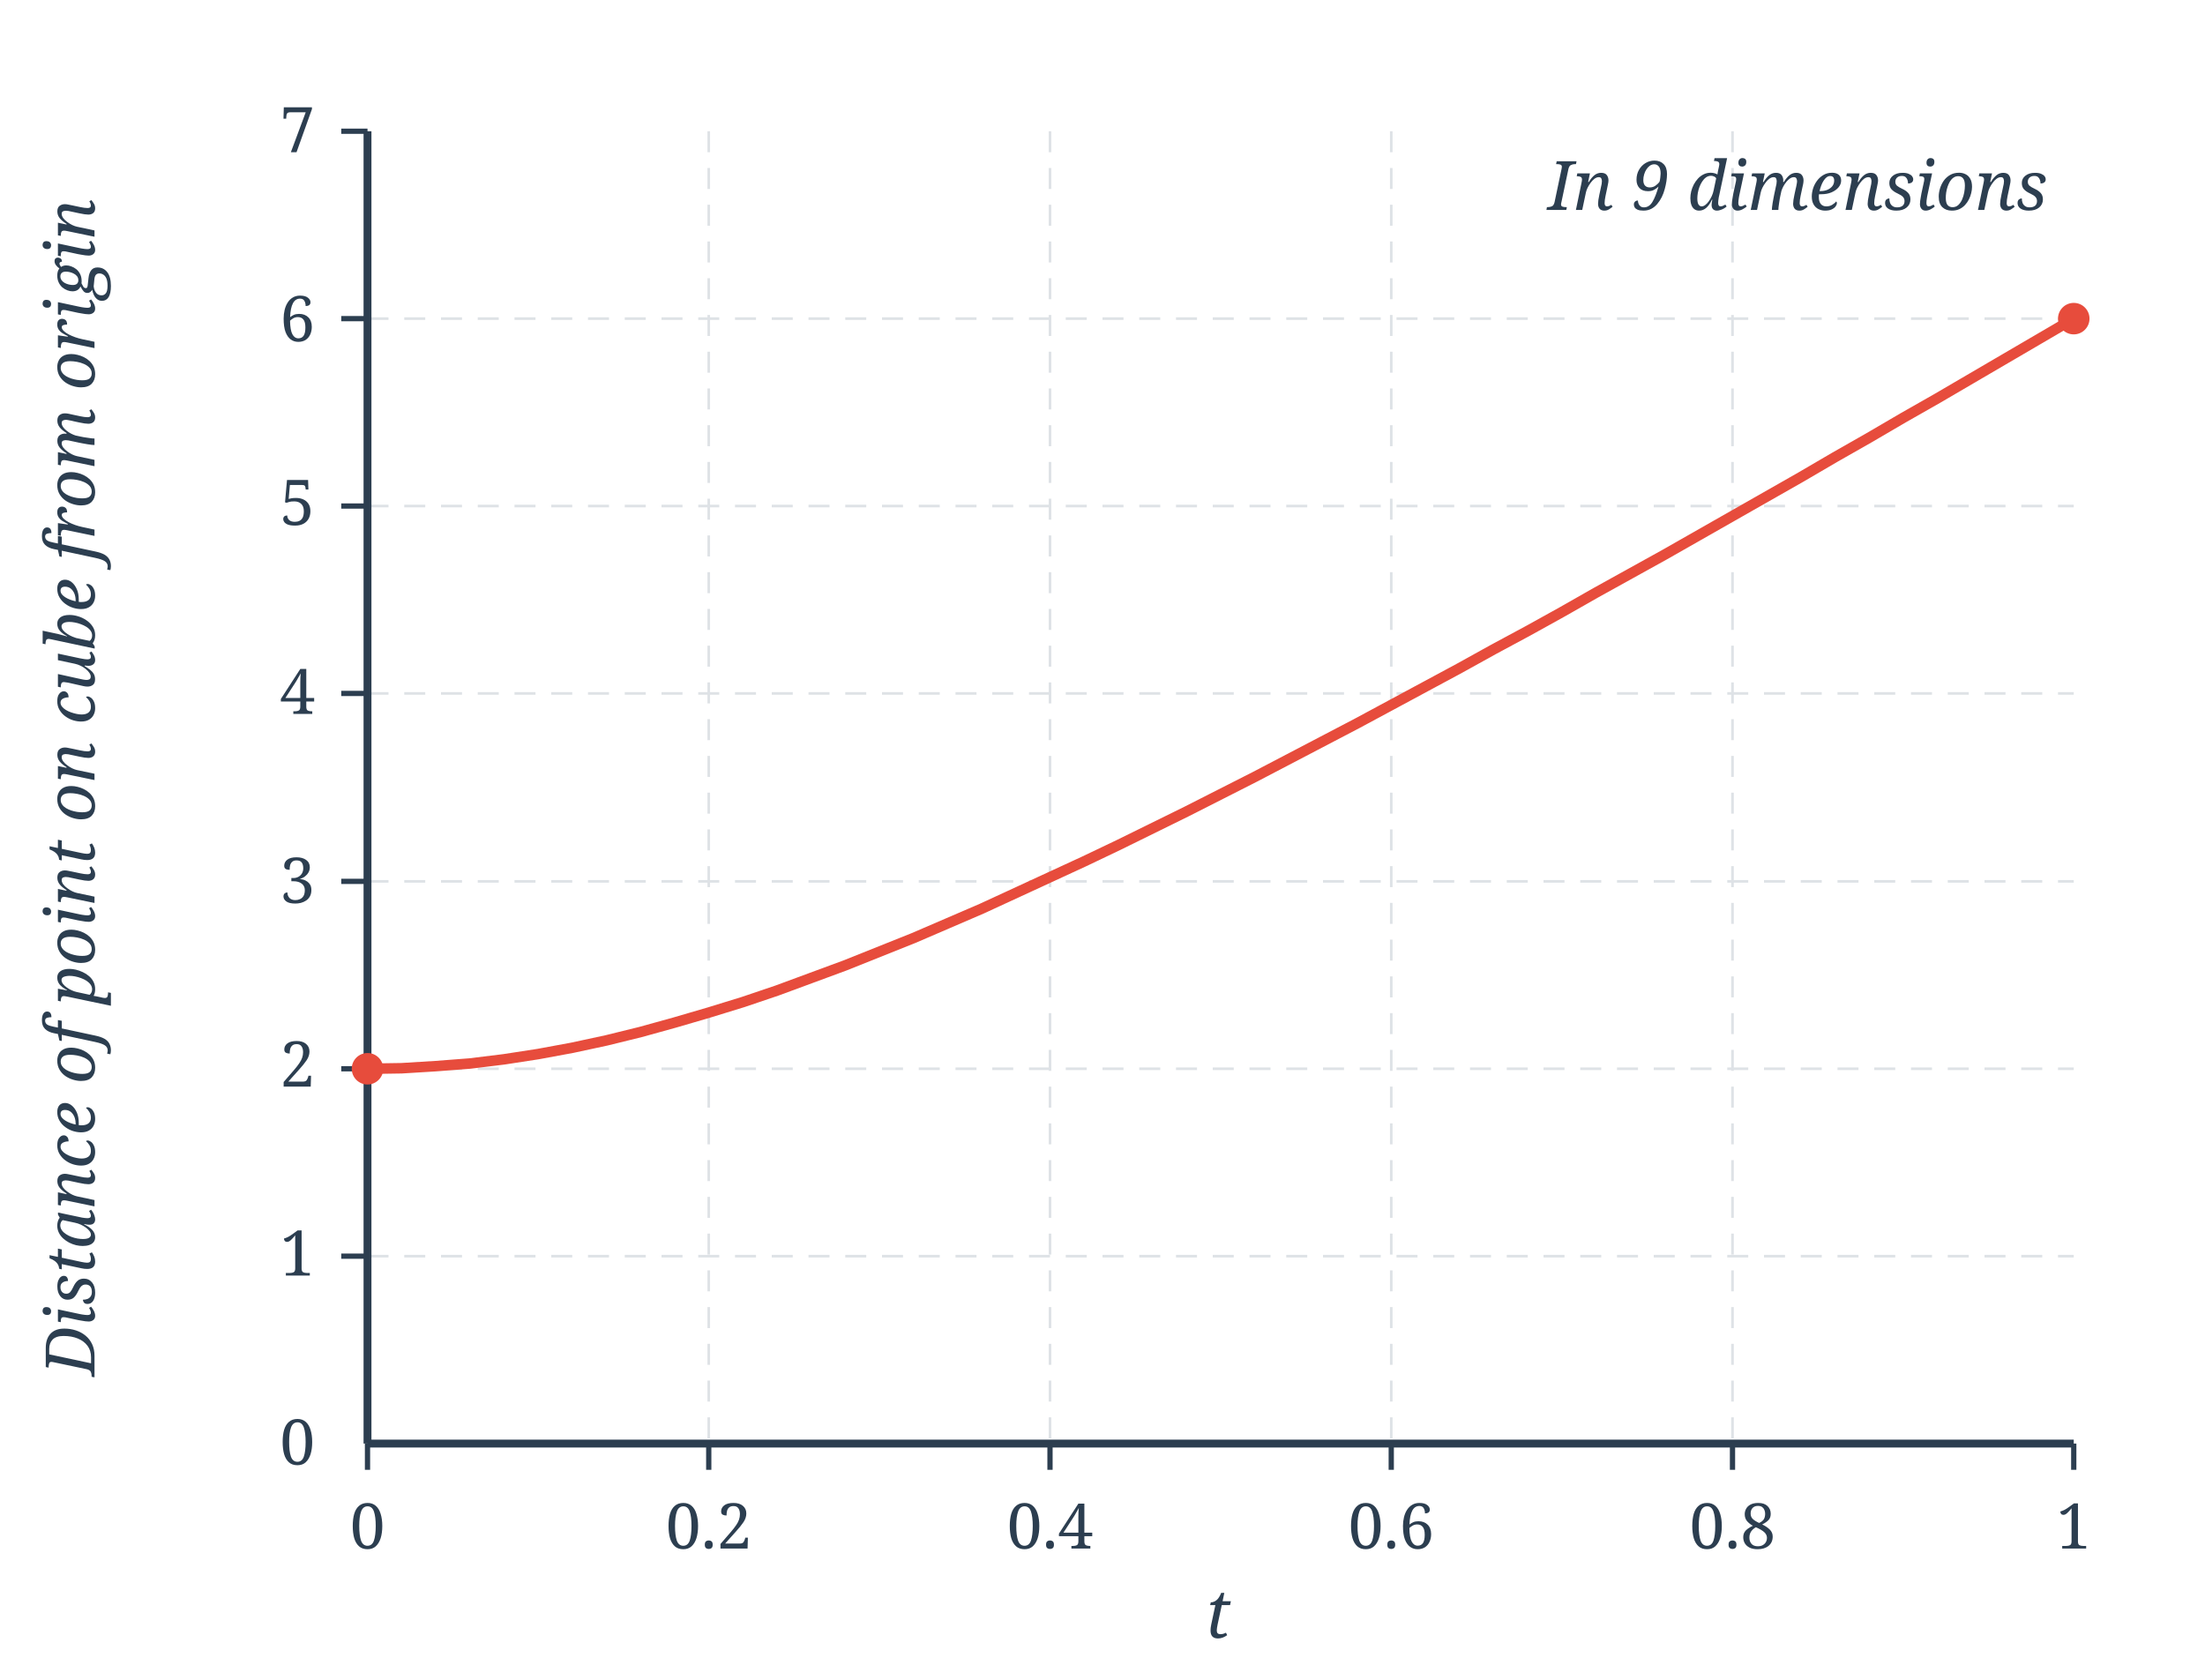
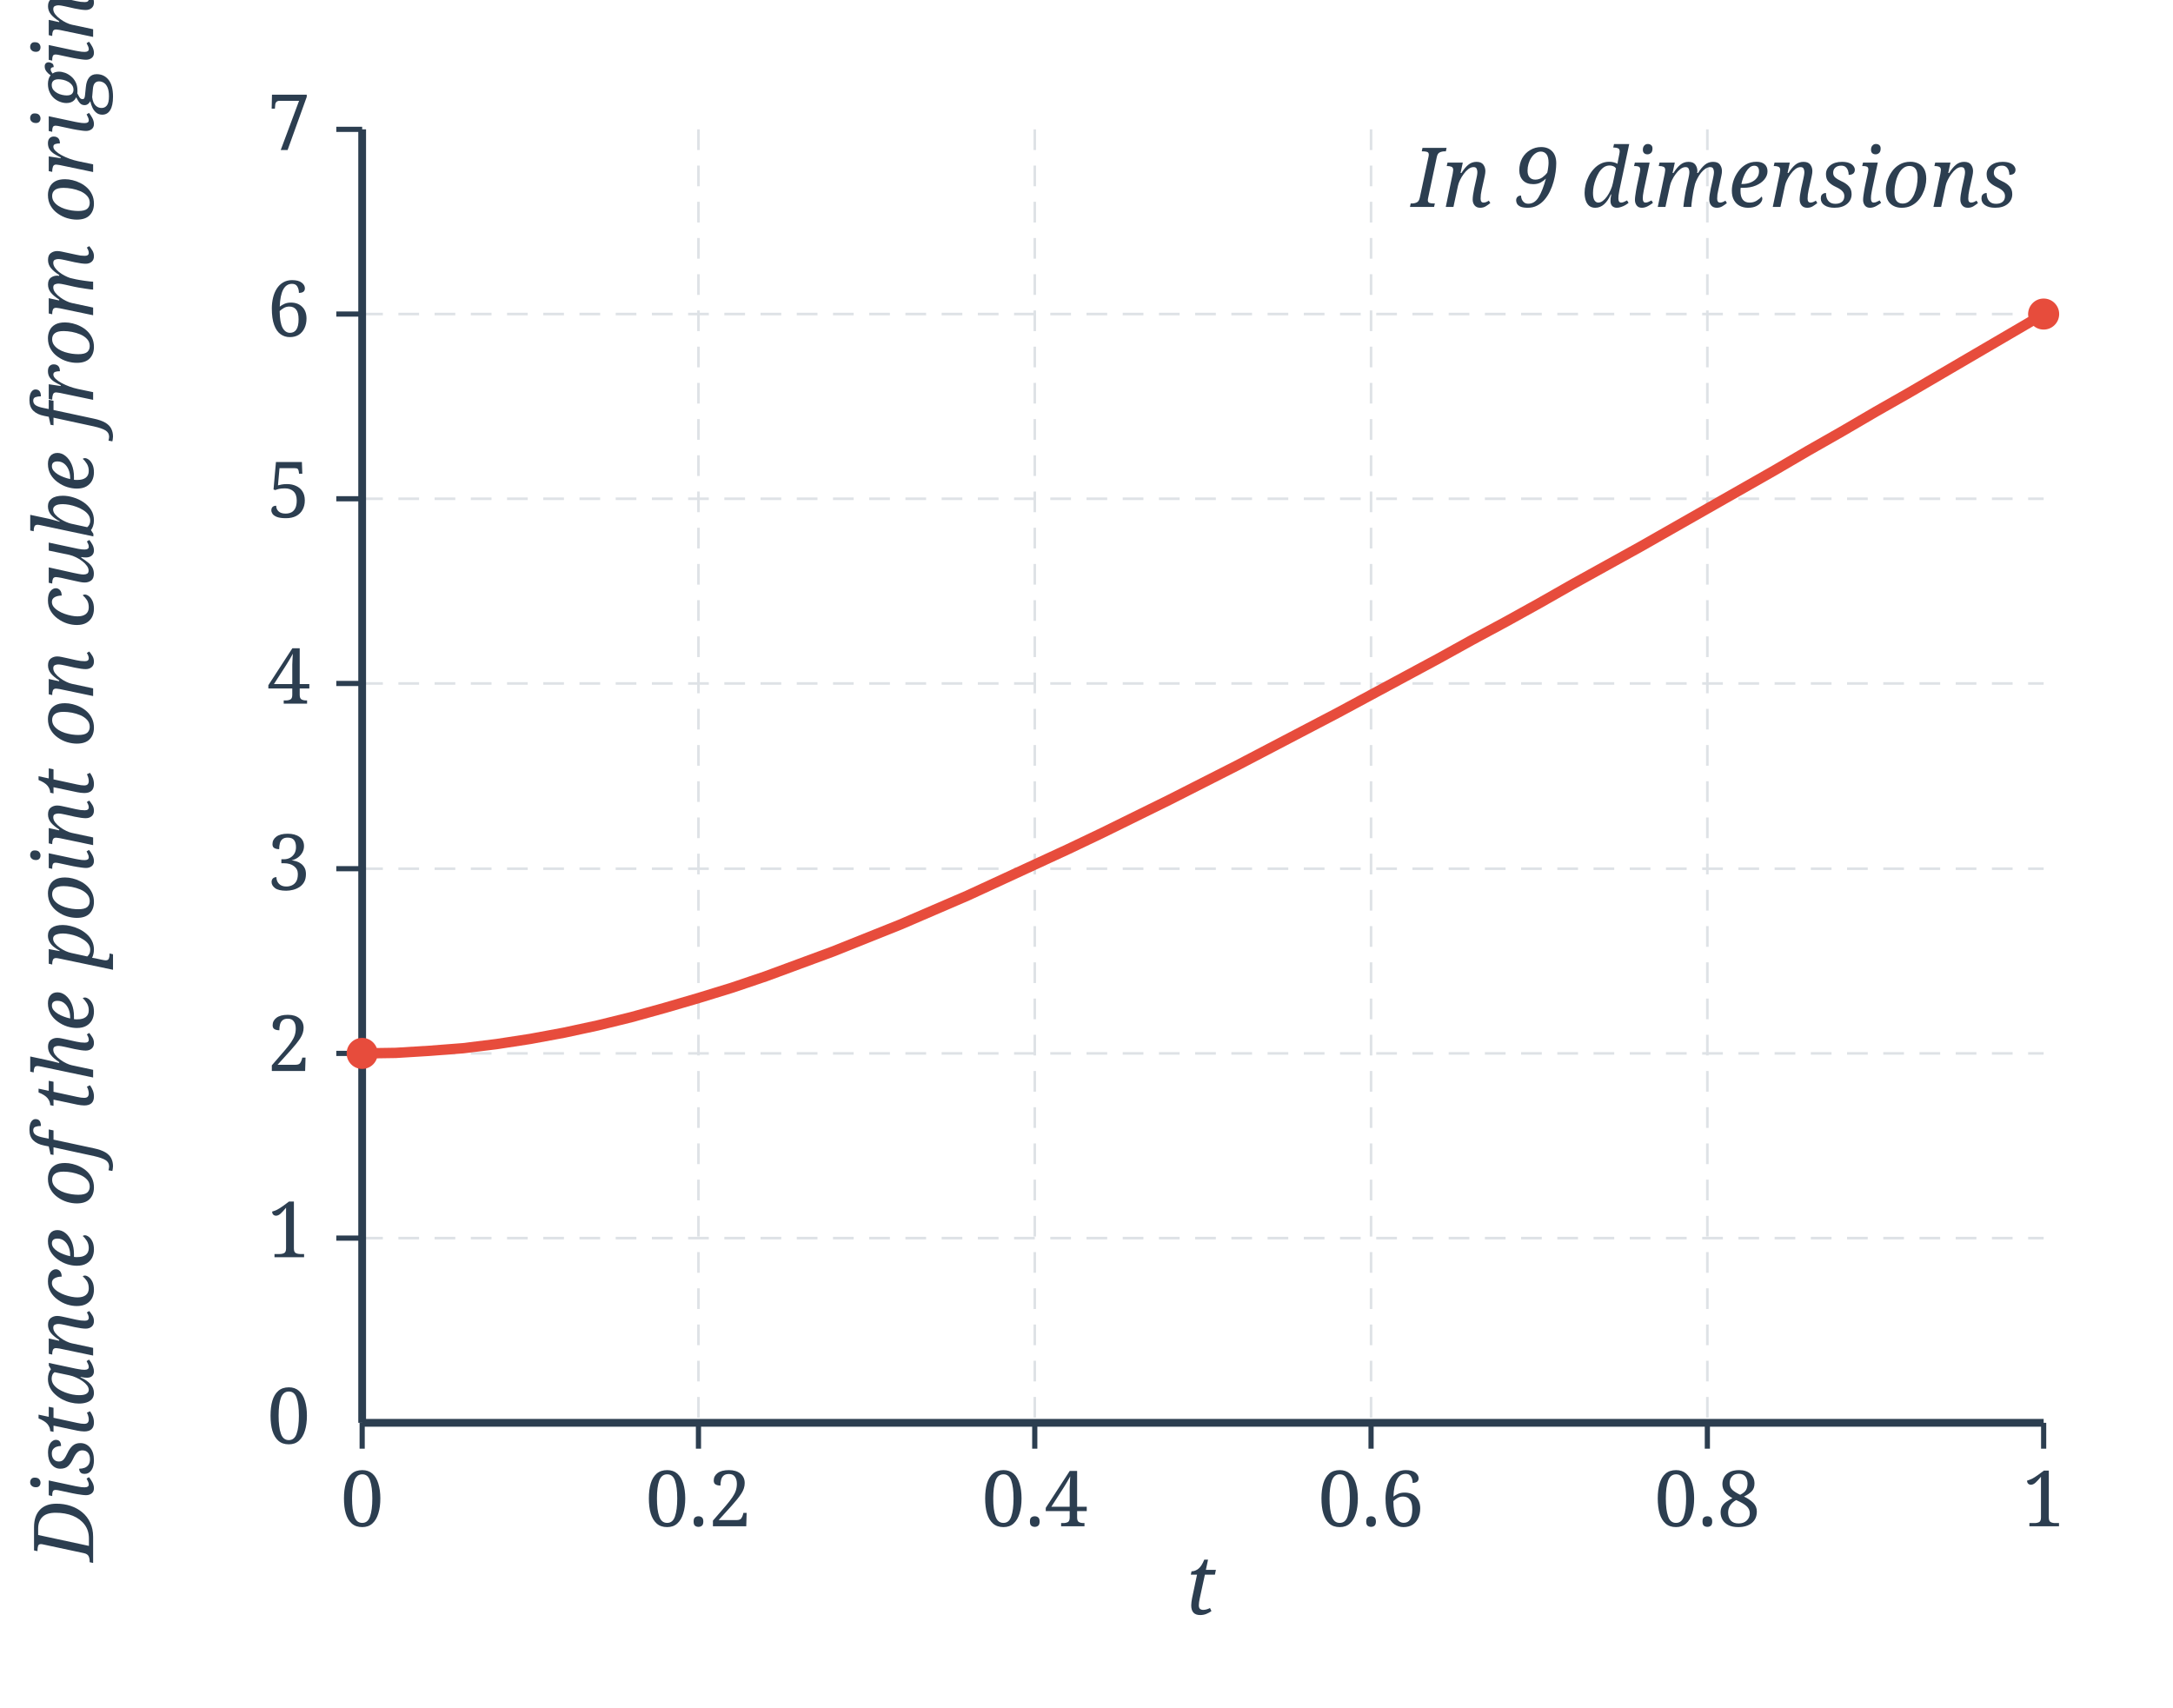
- <svg xmlns="http://www.w3.org/2000/svg" viewBox="0 0 420 320" width="420" height="320">
+ <svg xmlns="http://www.w3.org/2000/svg" viewBox="0 0 420 330" width="420" height="330">
  <line x1="70" y1="239.3" x2="395" y2="239.3" stroke="#dee2e6" stroke-width="0.5" stroke-dasharray="4,3" />
  <line x1="70" y1="203.6" x2="395" y2="203.6" stroke="#dee2e6" stroke-width="0.5" stroke-dasharray="4,3" />
  <line x1="70" y1="167.9" x2="395" y2="167.9" stroke="#dee2e6" stroke-width="0.5" stroke-dasharray="4,3" />
  <line x1="70" y1="132.1" x2="395" y2="132.1" stroke="#dee2e6" stroke-width="0.5" stroke-dasharray="4,3" />
  <line x1="70" y1="96.4" x2="395" y2="96.4" stroke="#dee2e6" stroke-width="0.5" stroke-dasharray="4,3" />
  <line x1="70" y1="60.7" x2="395" y2="60.7" stroke="#dee2e6" stroke-width="0.5" stroke-dasharray="4,3" />
  <line x1="135" y1="25" x2="135" y2="275" stroke="#dee2e6" stroke-width="0.5" stroke-dasharray="4,3" />
  <line x1="200" y1="25" x2="200" y2="275" stroke="#dee2e6" stroke-width="0.5" stroke-dasharray="4,3" />
  <line x1="265" y1="25" x2="265" y2="275" stroke="#dee2e6" stroke-width="0.5" stroke-dasharray="4,3" />
  <line x1="330" y1="25" x2="330" y2="275" stroke="#dee2e6" stroke-width="0.5" stroke-dasharray="4,3" />
  <line x1="70" y1="275" x2="395" y2="275" stroke="#2c3e50" stroke-width="1.5" />
  <line x1="70" y1="25" x2="70" y2="275" stroke="#2c3e50" stroke-width="1.5" />
  <line x1="70" y1="275" x2="70" y2="280" stroke="#2c3e50" stroke-width="1" />
-   <text x="70" y="295" font-size="12" fill="#2c3e50" font-family="Georgia,serif" text-anchor="middle">0</text>
+   <text x="70" y="295" font-size="15" fill="#2c3e50" font-family="Georgia,serif" text-anchor="middle">0</text>
  <line x1="135" y1="275" x2="135" y2="280" stroke="#2c3e50" stroke-width="1" />
-   <text x="135" y="295" font-size="12" fill="#2c3e50" font-family="Georgia,serif" text-anchor="middle">0.2</text>
+   <text x="135" y="295" font-size="15" fill="#2c3e50" font-family="Georgia,serif" text-anchor="middle">0.2</text>
  <line x1="200" y1="275" x2="200" y2="280" stroke="#2c3e50" stroke-width="1" />
-   <text x="200" y="295" font-size="12" fill="#2c3e50" font-family="Georgia,serif" text-anchor="middle">0.4</text>
+   <text x="200" y="295" font-size="15" fill="#2c3e50" font-family="Georgia,serif" text-anchor="middle">0.4</text>
  <line x1="265" y1="275" x2="265" y2="280" stroke="#2c3e50" stroke-width="1" />
-   <text x="265" y="295" font-size="12" fill="#2c3e50" font-family="Georgia,serif" text-anchor="middle">0.6</text>
+   <text x="265" y="295" font-size="15" fill="#2c3e50" font-family="Georgia,serif" text-anchor="middle">0.6</text>
  <line x1="330" y1="275" x2="330" y2="280" stroke="#2c3e50" stroke-width="1" />
-   <text x="330" y="295" font-size="12" fill="#2c3e50" font-family="Georgia,serif" text-anchor="middle">0.8</text>
+   <text x="330" y="295" font-size="15" fill="#2c3e50" font-family="Georgia,serif" text-anchor="middle">0.8</text>
  <line x1="395" y1="275" x2="395" y2="280" stroke="#2c3e50" stroke-width="1" />
-   <text x="395" y="295" font-size="12" fill="#2c3e50" font-family="Georgia,serif" text-anchor="middle">1</text>
-   <text x="60" y="279" font-size="12" fill="#2c3e50" font-family="Georgia,serif" text-anchor="end">0</text>
+   <text x="395" y="295" font-size="15" fill="#2c3e50" font-family="Georgia,serif" text-anchor="middle">1</text>
+   <text x="60" y="279" font-size="15" fill="#2c3e50" font-family="Georgia,serif" text-anchor="end">0</text>
  <line x1="65" y1="239.3" x2="70" y2="239.3" stroke="#2c3e50" stroke-width="1" />
-   <text x="60" y="243" font-size="12" fill="#2c3e50" font-family="Georgia,serif" text-anchor="end">1</text>
+   <text x="60" y="243" font-size="15" fill="#2c3e50" font-family="Georgia,serif" text-anchor="end">1</text>
  <line x1="65" y1="203.6" x2="70" y2="203.6" stroke="#2c3e50" stroke-width="1" />
-   <text x="60" y="207" font-size="12" fill="#2c3e50" font-family="Georgia,serif" text-anchor="end">2</text>
+   <text x="60" y="207" font-size="15" fill="#2c3e50" font-family="Georgia,serif" text-anchor="end">2</text>
  <line x1="65" y1="167.9" x2="70" y2="167.9" stroke="#2c3e50" stroke-width="1" />
-   <text x="60" y="172" font-size="12" fill="#2c3e50" font-family="Georgia,serif" text-anchor="end">3</text>
+   <text x="60" y="172" font-size="15" fill="#2c3e50" font-family="Georgia,serif" text-anchor="end">3</text>
  <line x1="65" y1="132.1" x2="70" y2="132.1" stroke="#2c3e50" stroke-width="1" />
-   <text x="60" y="136" font-size="12" fill="#2c3e50" font-family="Georgia,serif" text-anchor="end">4</text>
+   <text x="60" y="136" font-size="15" fill="#2c3e50" font-family="Georgia,serif" text-anchor="end">4</text>
  <line x1="65" y1="96.4" x2="70" y2="96.4" stroke="#2c3e50" stroke-width="1" />
-   <text x="60" y="100" font-size="12" fill="#2c3e50" font-family="Georgia,serif" text-anchor="end">5</text>
+   <text x="60" y="100" font-size="15" fill="#2c3e50" font-family="Georgia,serif" text-anchor="end">5</text>
  <line x1="65" y1="60.7" x2="70" y2="60.7" stroke="#2c3e50" stroke-width="1" />
-   <text x="60" y="65" font-size="12" fill="#2c3e50" font-family="Georgia,serif" text-anchor="end">6</text>
+   <text x="60" y="65" font-size="15" fill="#2c3e50" font-family="Georgia,serif" text-anchor="end">6</text>
  <line x1="65" y1="25" x2="70" y2="25" stroke="#2c3e50" stroke-width="1" />
-   <text x="60" y="29" font-size="12" fill="#2c3e50" font-family="Georgia,serif" text-anchor="end">7</text>
+   <text x="60" y="29" font-size="15" fill="#2c3e50" font-family="Georgia,serif" text-anchor="end">7</text>
  <path d="M70.0,203.6 L76.5,203.5 L83.0,203.1 L89.5,202.6 L96.0,201.8 L102.5,200.8 L109.0,199.6 L115.5,198.2 L122.0,196.6 L128.5,194.8 L135.0,192.9 L141.5,190.9 L148.0,188.7 L154.5,186.3 L161.0,183.9 L167.5,181.3 L174.0,178.7 L180.5,175.9 L187.0,173.1 L193.5,170.1 L200.0,167.1 L206.5,164.1 L213.0,161.0 L219.5,157.8 L226.0,154.6 L232.5,151.3 L239.0,148.0 L245.5,144.6 L252.0,141.2 L258.5,137.8 L265.0,134.3 L271.5,130.8 L278.0,127.3 L284.5,123.7 L291.0,120.2 L297.5,116.6 L304.0,112.9 L310.5,109.3 L317.0,105.7 L323.5,102.0 L330.0,98.3 L336.5,94.6 L343.0,90.9 L349.5,87.1 L356.0,83.4 L362.5,79.6 L369.0,75.9 L375.5,72.1 L382.0,68.3 L388.5,64.5 L395.0,60.7" fill="none" stroke="#e74c3c" stroke-width="2" stroke-linecap="round" stroke-linejoin="round" />
  <circle cx="70" cy="203.6" r="3" fill="#e74c3c" />
  <circle cx="395" cy="60.7" r="3" fill="#e74c3c" />
-   <text x="390" y="40" font-size="13" fill="#2c3e50" font-family="Georgia,serif" font-style="italic" text-anchor="end">In 9 dimensions</text>
-   <text x="232" y="312" font-size="13" fill="#2c3e50" font-family="Georgia,serif" font-style="italic" text-anchor="middle">t</text>
-   <text x="18" y="150" font-size="13" fill="#2c3e50" font-family="Georgia,serif" font-style="italic" text-anchor="middle" transform="rotate(-90 18 150)">Distance of point on cube from origin</text>
+   <text x="390" y="40" font-size="16" fill="#2c3e50" font-family="Georgia,serif" font-style="italic" text-anchor="end">In 9 dimensions</text>
+   <text x="232" y="312" font-size="16" fill="#2c3e50" font-family="Georgia,serif" font-style="italic" text-anchor="middle">t</text>
+   <text x="18" y="150" font-size="16" fill="#2c3e50" font-family="Georgia,serif" font-style="italic" text-anchor="middle" transform="rotate(-90 18 150)">Distance of the point on cube from origin</text>
</svg>
